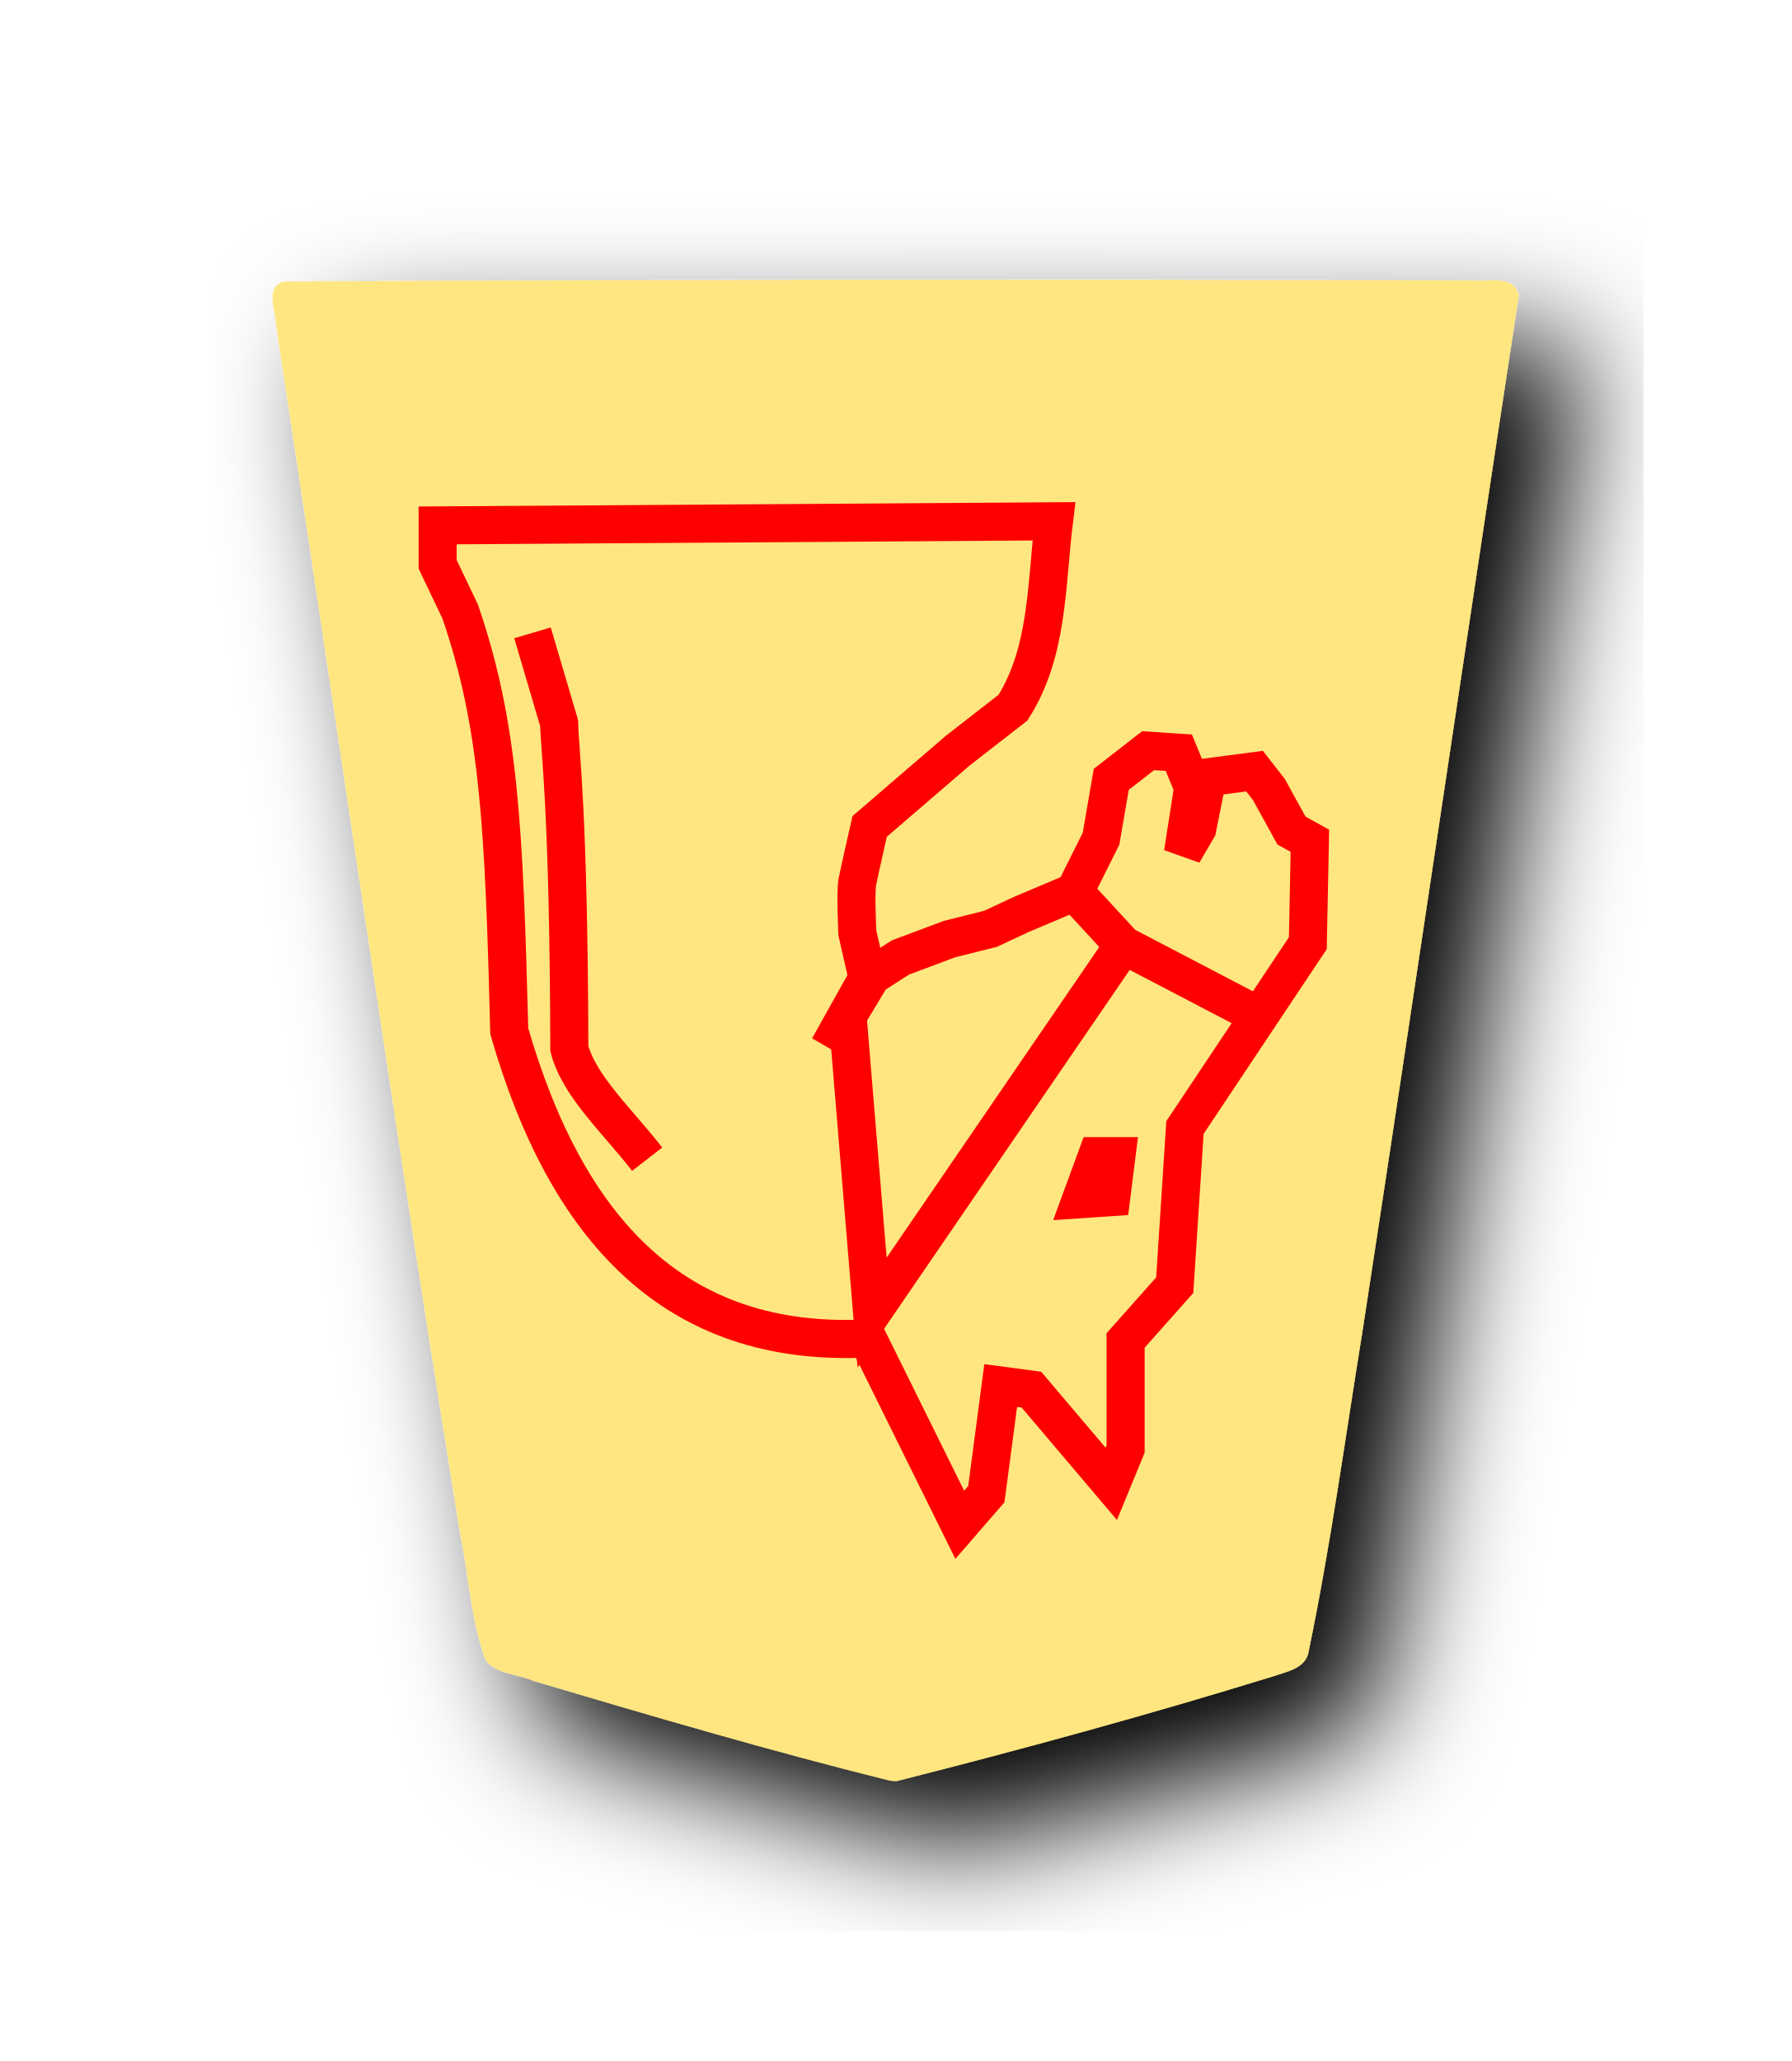
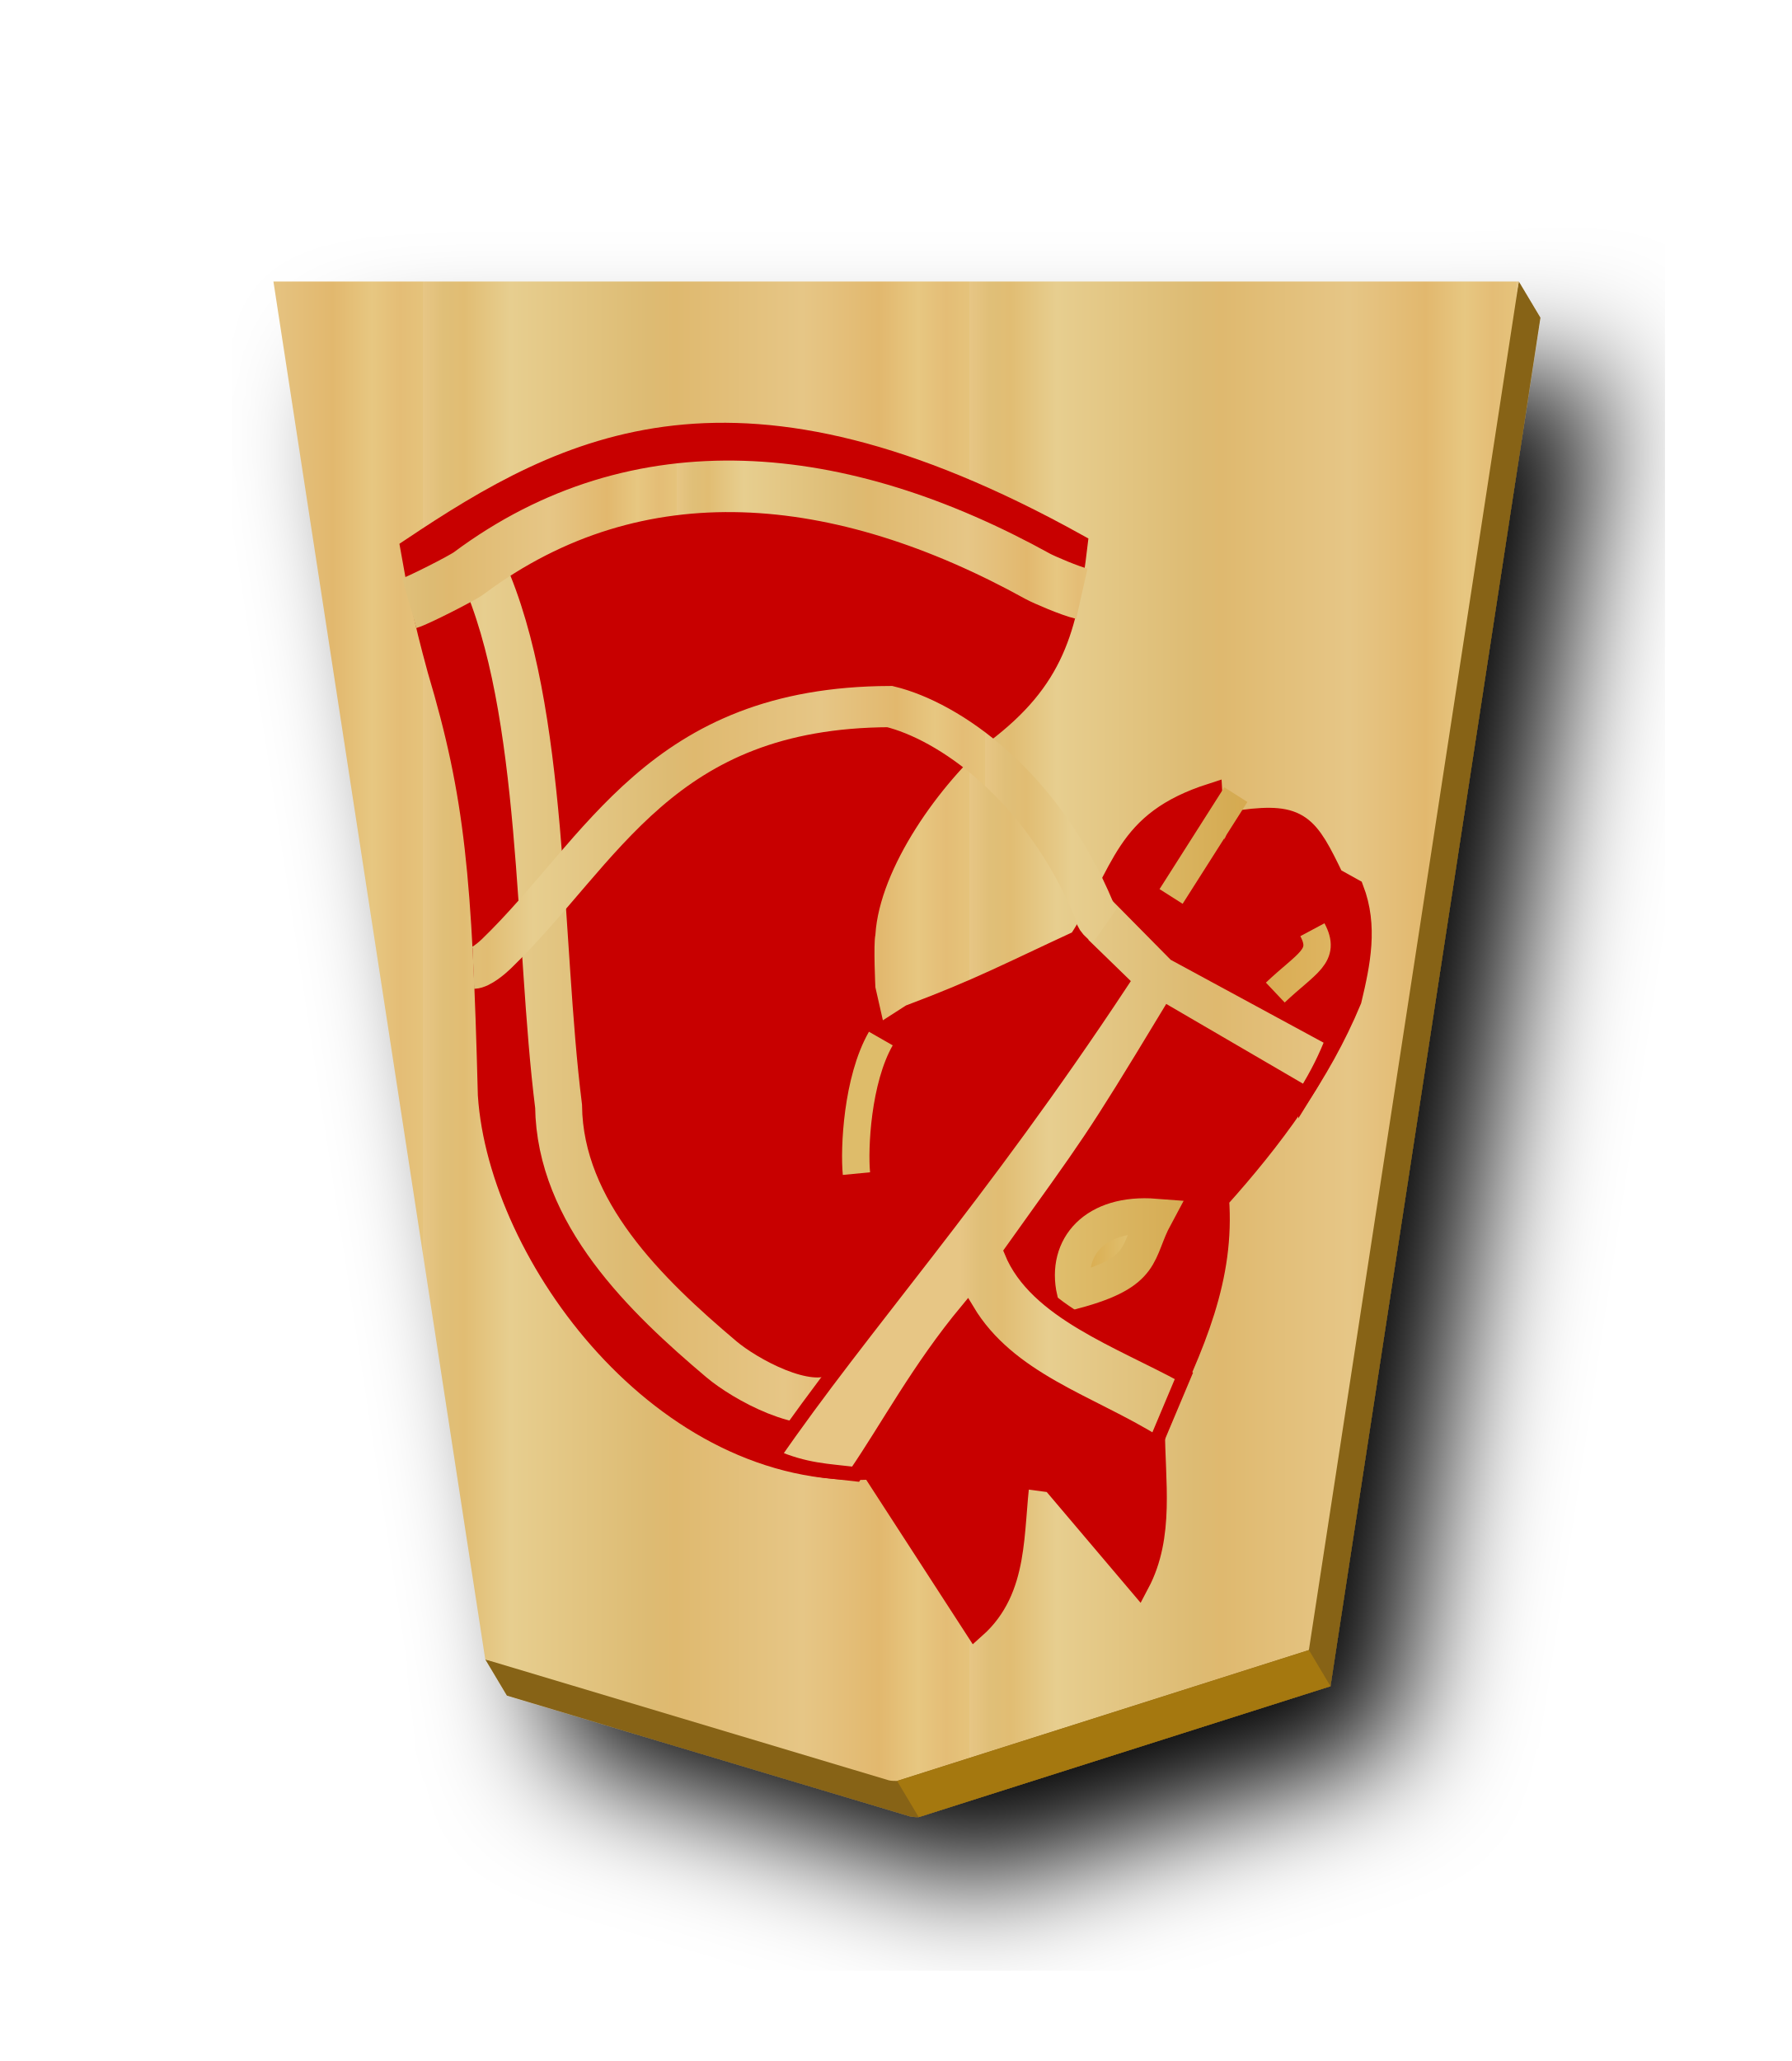
- <svg xmlns="http://www.w3.org/2000/svg" width="52.157" height="60" version="1.1" id="svg1717">
+ <svg xmlns="http://www.w3.org/2000/svg" xmlns:xlink="http://www.w3.org/1999/xlink" width="52.157" height="60" version="1.1" id="svg1717">
  <defs id="defs1721">
    <filter style="color-interpolation-filters:sRGB" id="filter1552">
      <feFlood flood-opacity="0.498" flood-color="rgb(0,0,0)" result="flood" id="feFlood1542" />
      <feComposite in="flood" in2="SourceGraphic" operator="in" result="composite1" id="feComposite1544" />
      <feGaussianBlur in="composite1" stdDeviation="2.5" result="blur" id="feGaussianBlur1546" />
      <feOffset dx="4.57967e-15" dy="4.41314e-15" result="offset" id="feOffset1548" />
      <feComposite in="SourceGraphic" in2="offset" operator="over" result="composite2" id="feComposite1550" />
    </filter>
    <filter style="color-interpolation-filters:sRGB" id="filter1540">
      <feFlood flood-opacity="0.498" flood-color="rgb(0,0,0)" result="flood" id="feFlood1530" />
      <feComposite in="flood" in2="SourceGraphic" operator="in" result="composite1" id="feComposite1532" />
      <feGaussianBlur in="composite1" stdDeviation="2.5" result="blur" id="feGaussianBlur1534" />
      <feOffset dx="4.57967e-15" dy="4.41314e-15" result="offset" id="feOffset1536" />
      <feComposite in="SourceGraphic" in2="offset" operator="over" result="composite2" id="feComposite1538" />
    </filter>
    <filter id="drop-shadow-9">
      <feGaussianBlur in="SourceAlpha" result="blur" stdDeviation="2" id="feGaussianBlur5056" />
      <feOffset result="offsetBlur" dx="2" dy="2" id="feOffset5058" />
      <feBlend in="SourceGraphic" in2="offsetBlur" mode="normal" id="feBlend5060" />
    </filter>
    <filter id="drop-shadow-2">
      <feGaussianBlur in="SourceAlpha" result="blur" stdDeviation="2" id="feGaussianBlur6807" />
      <feOffset result="offsetBlur" dx="2" dy="2" id="feOffset6809" />
      <feBlend in="SourceGraphic" in2="offsetBlur" mode="normal" id="feBlend6811" />
    </filter>
    <filter id="drop-shadow-2-8">
      <feGaussianBlur in="SourceAlpha" result="blur" stdDeviation="2" id="feGaussianBlur6807-2" />
      <feOffset result="offsetBlur" dx="2" dy="2" id="feOffset6809-8" />
      <feBlend in="SourceGraphic" in2="offsetBlur" mode="normal" id="feBlend6811-0" />
    </filter>
    <filter id="drop-shadow-6">
      <feGaussianBlur in="SourceAlpha" result="blur" stdDeviation="2" id="feGaussianBlur5056-9" />
      <feOffset result="offsetBlur" dx="2" dy="2" id="feOffset5058-0" />
      <feBlend in="SourceGraphic" in2="offsetBlur" mode="normal" id="feBlend5060-9" />
    </filter>
    <filter id="drop-shadow-27">
      <feGaussianBlur in="SourceAlpha" result="blur" stdDeviation="2" id="feGaussianBlur5056-5" />
      <feOffset result="offsetBlur" dx="2" dy="2" id="feOffset5058-6" />
      <feBlend in="SourceGraphic" in2="offsetBlur" mode="normal" id="feBlend5060-96" />
    </filter>
    <filter id="drop-shadow-2-88">
      <feGaussianBlur in="SourceAlpha" result="blur" stdDeviation="2" id="feGaussianBlur6807-1" />
      <feOffset result="offsetBlur" dx="2" dy="2" id="feOffset6809-5" />
      <feBlend in="SourceGraphic" in2="offsetBlur" mode="normal" id="feBlend6811-7" />
    </filter>
    <filter id="drop-shadow-2-6">
      <feGaussianBlur in="SourceAlpha" result="blur" stdDeviation="2" id="feGaussianBlur6807-4" />
      <feOffset result="offsetBlur" dx="2" dy="2" id="feOffset6809-6" />
      <feBlend in="SourceGraphic" in2="offsetBlur" mode="normal" id="feBlend6811-8" />
    </filter>
    <filter id="drop-shadow-62">
      <feGaussianBlur in="SourceAlpha" result="blur" stdDeviation="2" id="feGaussianBlur5056-7" />
      <feOffset result="offsetBlur" dx="2" dy="2" id="feOffset5058-9" />
      <feBlend in="SourceGraphic" in2="offsetBlur" mode="normal" id="feBlend5060-1" />
    </filter>
    <filter id="drop-shadow-1">
      <feGaussianBlur in="SourceAlpha" result="blur" stdDeviation="2" id="feGaussianBlur5056-0" />
      <feOffset result="offsetBlur" dx="2" dy="2" id="feOffset5058-7" />
      <feBlend in="SourceGraphic" in2="offsetBlur" mode="normal" id="feBlend5060-4" />
    </filter>
    <filter id="drop-shadow-2-67">
      <feGaussianBlur in="SourceAlpha" result="blur" stdDeviation="2" id="feGaussianBlur6807-7" />
      <feOffset result="offsetBlur" dx="2" dy="2" id="feOffset6809-4" />
      <feBlend in="SourceGraphic" in2="offsetBlur" mode="normal" id="feBlend6811-74" />
    </filter>
    <filter id="drop-shadow-2-86">
      <feGaussianBlur in="SourceAlpha" result="blur" stdDeviation="2" id="feGaussianBlur6807-6" />
      <feOffset result="offsetBlur" dx="2" dy="2" id="feOffset6809-9" />
      <feBlend in="SourceGraphic" in2="offsetBlur" mode="normal" id="feBlend6811-1" />
    </filter>
    <filter id="drop-shadow-22">
      <feGaussianBlur in="SourceAlpha" result="blur" stdDeviation="2" id="feGaussianBlur5056-0-5" />
      <feOffset result="offsetBlur" dx="2" dy="2" id="feOffset5058-0-0" />
      <feBlend in="SourceGraphic" in2="offsetBlur" mode="normal" id="feBlend5060-0" />
    </filter>
    <filter id="drop-shadow-2-8-6">
      <feGaussianBlur in="SourceAlpha" result="blur" stdDeviation="2" id="feGaussianBlur6807-40" />
      <feOffset result="offsetBlur" dx="2" dy="2" id="feOffset6809-4-3" />
      <feBlend in="SourceGraphic" in2="offsetBlur" mode="normal" id="feBlend6811-3" />
    </filter>
    <filter id="drop-shadow-5">
      <feGaussianBlur in="SourceAlpha" result="blur" stdDeviation="2" id="feGaussianBlur5056-6" />
      <feOffset result="offsetBlur" dx="2" dy="2" id="feOffset5058-2" />
      <feBlend in="SourceGraphic" in2="offsetBlur" mode="normal" id="feBlend5060-8" />
    </filter>
    <filter id="drop-shadow-5-9">
      <feGaussianBlur in="SourceAlpha" result="blur" stdDeviation="2" id="feGaussianBlur5056-6-0" />
      <feOffset result="offsetBlur" dx="2" dy="2" id="feOffset5058-2-0" />
      <feBlend in="SourceGraphic" in2="offsetBlur" mode="normal" id="feBlend5060-8-3" />
    </filter>
    <filter id="drop-shadow-2-84">
      <feGaussianBlur in="SourceAlpha" result="blur" stdDeviation="2" id="feGaussianBlur6807-9" />
      <feOffset result="offsetBlur" dx="2" dy="2" id="feOffset6809-5-9" />
      <feBlend in="SourceGraphic" in2="offsetBlur" mode="normal" id="feBlend6811-1-9" />
    </filter>
    <filter id="drop-shadow-2-84-4">
      <feGaussianBlur in="SourceAlpha" result="blur" stdDeviation="2" id="feGaussianBlur6807-9-5" />
      <feOffset result="offsetBlur" dx="2" dy="2" id="feOffset6809-5-7" />
      <feBlend in="SourceGraphic" in2="offsetBlur" mode="normal" id="feBlend6811-1-1" />
    </filter>
    <filter id="drop-shadow-5-1">
      <feGaussianBlur in="SourceAlpha" result="blur" stdDeviation="2" id="feGaussianBlur5056-6-9" />
      <feOffset result="offsetBlur" dx="2" dy="2" id="feOffset5058-2-6" />
      <feBlend in="SourceGraphic" in2="offsetBlur" mode="normal" id="feBlend5060-8-9" />
    </filter>
    <filter id="drop-shadow-5-1-3">
      <feGaussianBlur in="SourceAlpha" result="blur" stdDeviation="2" id="feGaussianBlur5056-6-9-6" />
      <feOffset result="offsetBlur" dx="2" dy="2" id="feOffset5058-2-6-1" />
      <feBlend in="SourceGraphic" in2="offsetBlur" mode="normal" id="feBlend5060-8-9-7" />
    </filter>
    <filter id="drop-shadow-2-84-1">
      <feGaussianBlur in="SourceAlpha" result="blur" stdDeviation="2" id="feGaussianBlur6807-9-0" />
      <feOffset result="offsetBlur" dx="2" dy="2" id="feOffset6809-5-3" />
      <feBlend in="SourceGraphic" in2="offsetBlur" mode="normal" id="feBlend6811-1-0" />
    </filter>
+     <filter id="drop-shadow-5-1-1">
+       <feGaussianBlur in="SourceAlpha" result="blur" stdDeviation="2" id="feGaussianBlur5056-6-9-2" />
+       <feOffset result="offsetBlur" dx="2" dy="2" id="feOffset5058-2-6-6" />
+       <feBlend in="SourceGraphic" in2="offsetBlur" mode="normal" id="feBlend5060-8-9-3" />
+     </filter>
+     <linearGradient id="linearGradient12530">
+       <stop style="stop-color:#dfb459;stop-opacity:1" offset="0" id="stop12526" />
+       <stop id="stop16843" offset="0.042" style="stop-color:#dead54;stop-opacity:1" />
+       <stop id="stop12556" offset="0.093" style="stop-color:#e1b85f;stop-opacity:1" />
+       <stop id="stop12532" offset="0.165" style="stop-color:#dba84d;stop-opacity:1" />
+       <stop style="stop-color:#dfb765;stop-opacity:1" offset="0.305" id="stop12564" />
+       <stop style="stop-color:#d8a94e;stop-opacity:1" offset="0.539" id="stop12558" />
+       <stop id="stop12562" offset="0.586" style="stop-color:#d5ab53;stop-opacity:1" />
+       <stop style="stop-color:#e0bf6e;stop-opacity:1" offset="0.84" id="stop12534" />
+       <stop id="stop16845" offset="0.924" style="stop-color:#daae52;stop-opacity:1" />
+       <stop id="stop12560" offset="0.962" style="stop-color:#d9af57;stop-opacity:1" />
+       <stop style="stop-color:#e1b663;stop-opacity:1" offset="1" id="stop12528" />
+     </linearGradient>
+     <filter id="drop-shadow-5-1-31">
+       <feGaussianBlur in="SourceAlpha" result="blur" stdDeviation="2" id="feGaussianBlur5056-6-9-4" />
+       <feOffset result="offsetBlur" dx="2" dy="2" id="feOffset5058-2-6-5" />
+       <feBlend in="SourceGraphic" in2="offsetBlur" mode="normal" id="feBlend5060-8-9-8" />
+     </filter>
+     <linearGradient xlink:href="#linearGradient12530" id="linearGradient2488" x1="104.094" y1="54.226" x2="152.758" y2="54.226" gradientUnits="userSpaceOnUse" />
+     <linearGradient xlink:href="#linearGradient11760" id="linearGradient2492" gradientUnits="userSpaceOnUse" x1="-57.446" y1="-2.331" x2="-39.653" y2="-2.331" spreadMethod="repeat" />
+     <linearGradient xlink:href="#linearGradient12530" id="linearGradient66878" x1="-135.705" y1="83.095" x2="-106.858" y2="83.095" gradientUnits="userSpaceOnUse" />
+     <linearGradient xlink:href="#linearGradient12530" id="linearGradient66870" x1="-135.705" y1="83.095" x2="-100.814" y2="83.095" gradientUnits="userSpaceOnUse" />
+     <linearGradient xlink:href="#linearGradient11760" id="linearGradient66910" x1="-136.085" y1="99.718" x2="-100.553" y2="99.718" gradientUnits="userSpaceOnUse" spreadMethod="repeat" />
+     <linearGradient xlink:href="#linearGradient12530" id="linearGradient66902" x1="363.308" y1="90.022" x2="381.337" y2="90.022" gradientUnits="userSpaceOnUse" />
+     <linearGradient xlink:href="#linearGradient12530" id="linearGradient66894" x1="10.349" y1="36.113" x2="22.561" y2="36.113" gradientUnits="userSpaceOnUse" />
+     <linearGradient xlink:href="#linearGradient11760" id="linearGradient66926" x1="8.508" y1="26.218" x2="24.751" y2="26.218" gradientUnits="userSpaceOnUse" />
+     <linearGradient xlink:href="#linearGradient11760" id="linearGradient66950" x1="8.569" y1="44.674" x2="20.782" y2="44.674" gradientUnits="userSpaceOnUse" spreadMethod="repeat" />
+     <linearGradient xlink:href="#linearGradient11760" id="linearGradient66942" x1="8.317" y1="36.147" x2="24.006" y2="36.147" gradientUnits="userSpaceOnUse" spreadMethod="repeat" />
+     <filter id="drop-shadow-5-1-6">
+       <feGaussianBlur in="SourceAlpha" result="blur" stdDeviation="2" id="feGaussianBlur5056-6-9-0" />
+       <feOffset result="offsetBlur" dx="2" dy="2" id="feOffset5058-2-6-2" />
+       <feBlend in="SourceGraphic" in2="offsetBlur" mode="normal" id="feBlend5060-8-9-1" />
+     </filter>
+     <filter id="drop-shadow-2-84-1-4">
+       <feGaussianBlur in="SourceAlpha" result="blur" stdDeviation="2" id="feGaussianBlur6807-9-0-2" />
+       <feOffset result="offsetBlur" dx="2" dy="2" id="feOffset6809-5-3-5" />
+       <feBlend in="SourceGraphic" in2="offsetBlur" mode="normal" id="feBlend6811-1-0-4" />
+     </filter>
+     <linearGradient id="linearGradient11760">
+       <stop id="stop11738" offset="0" style="stop-color:#e5c37b;stop-opacity:1" />
+       <stop style="stop-color:#e4bd76;stop-opacity:1" offset="0.042" id="stop11740" />
+       <stop style="stop-color:#e7c781;stop-opacity:1" offset="0.093" id="stop11742" />
+       <stop style="stop-color:#e2b86e;stop-opacity:1" offset="0.165" id="stop11744" />
+       <stop id="stop11746" offset="0.305" style="stop-color:#e6c686;stop-opacity:1" />
+       <stop id="stop11748" offset="0.539" style="stop-color:#dfb96f;stop-opacity:1" />
+       <stop style="stop-color:#ddbb73;stop-opacity:1" offset="0.586" id="stop11750" />
+       <stop id="stop11752" offset="0.84" style="stop-color:#e7ce8f;stop-opacity:1" />
+       <stop style="stop-color:#e1bd73;stop-opacity:1" offset="0.924" id="stop11754" />
+       <stop style="stop-color:#e0bf78;stop-opacity:1" offset="0.962" id="stop11756" />
+       <stop id="stop11758" offset="1" style="stop-color:#e7c685;stop-opacity:1" />
+     </linearGradient>
  </defs>
  <filter id="drop-shadow">
    <feGaussianBlur in="SourceAlpha" result="blur" stdDeviation="2" id="feGaussianBlur1692" />
    <feOffset result="offsetBlur" dx="2" dy="2" id="feOffset1694" />
    <feBlend in="SourceGraphic" in2="offsetBlur" mode="normal" id="feBlend1696" />
  </filter>
  <g style="display:inline" id="g8422" transform="translate(-275.8711,-153.1411)">
-     <g id="g6832-4-7" transform="matrix(0.8941828,0,0,0.8941828,187.1271,134.674)" style="display:inline;filter:url(#drop-shadow-2-84-1);fill:#ffe680">
-       <g id="g6830-3-9" transform="rotate(180,45.5785,23.8125)" style="fill:#ffe680">
-         <path id="path6814-84-3" d="m -37.299,-31.01 c -4.096,1.034 -8.171,2.152 -12.208,3.395 -0.467,0.163 -1.13,0.263 -1.201,0.865 -0.709,3.416 -1.178,6.885 -1.737,10.331 -1.73,11.255 -3.378,22.528 -5.1,33.78 0.155,0.682 1.013,0.424 1.51,0.48 12.894,0.025 25.788,0.03 38.68,-0.033 0.672,-0.156 0.28,-0.952 0.279,-1.409 -2.011,-13.12 -3.876,-26.263 -5.998,-39.366 -0.277,-1.356 -0.348,-2.782 -0.816,-4.087 -0.347,-0.497 -1.073,-0.468 -1.588,-0.704 -3.832,-1.137 -7.673,-2.267 -11.55,-3.231 -0.09,-0.017 -0.18,-0.032 -0.271,-0.021 z" style="fill:#ffe680" />
+     <g style="display:inline;fill:#654b13;fill-opacity:1;filter:url(#drop-shadow-2-84-1)" transform="matrix(0.8941828,0,0,0.8941828,187.9361,136.0223)" id="g2498">
+       <g style="fill:#654b13;fill-opacity:1" transform="rotate(180,45.5785,23.8125)" id="g2496">
+         <path style="fill:#876419;fill-opacity:1;stroke-width:0.894" d="M 44.223 8.195 L 44.012 9.248 L 8.59 9.248 L 14.613 48.424 L 14.129 48.309 L 14.758 49.363 L 26.506 52.881 C 26.589 52.904 26.678 52.895 26.748 52.9 L 38.738 49.09 L 44.852 9.248 L 44.223 8.195 z " transform="matrix(-1.11834,0,0,-1.11834,-7.184226,28.48035)" id="path2494" />
      </g>
    </g>
-     <g id="g10605" transform="matrix(-0.4263592,0,0,-0.4263592,260.4128,222.9276)" style="display:inline;stroke:#ff0000;stroke-width:2.599;stroke-miterlimit:4;stroke-dasharray:none">
-       <path id="path10595" d="m -112.144,62.364 -0.979,2.377 v 7.411 l -3.356,3.775 -0.699,10.767 -8.39,12.585 -0.14,6.992 1.258,0.699 1.538,2.797 0.979,1.258 3.216,-0.419 0.699,-3.496 0.979,-1.678 -0.699,4.475 0.979,2.377 2.097,0.14 2.517,-1.958 0.699,-4.055 1.818,-3.636 3.636,-1.538 2.097,-0.979 2.797,-0.699 3.356,-1.258 1.958,-1.258 2.936,-4.894 -2.657,4.754 0.699,3.076 c 0,0 0.14,2.797 0,3.496 -0.14,0.699 -0.839,3.775 -0.839,3.775 l -6.013,5.174 -3.775,2.936 c -2.415,3.807 -2.26,8.363 -2.797,12.725 l 42.089,-0.28 v -2.657 l -1.538,-3.216 c -2.688,-7.818 -2.996,-14.833 -3.356,-28.665 -3.891,-13.476 -11.271,-21.647 -24.47,-20.975 l -6.292,-12.725 -1.818,2.097 -0.979,7.411 -2.097,-0.28 z" style="fill:none;stroke:#ff0000;stroke-width:2.599;stroke-linecap:butt;stroke-linejoin:miter;stroke-miterlimit:4;stroke-dasharray:none;stroke-opacity:1" />
-       <path id="path10597" d="m -94.106,94.665 -1.705,-20.611 -17.172,25.086 0.14,0.419" style="fill:none;stroke:#ff0000;stroke-width:2.599;stroke-linecap:butt;stroke-linejoin:miter;stroke-miterlimit:4;stroke-dasharray:none;stroke-opacity:1" />
-       <path id="path10599" d="m -122.352,94.246 9.369,4.894 3.356,3.636" style="fill:none;stroke:#ff0000;stroke-width:2.599;stroke-linecap:butt;stroke-linejoin:miter;stroke-miterlimit:4;stroke-dasharray:none;stroke-opacity:1" />
-       <path id="path10601" d="m -110.088,81.801 -2.056,0.14 -0.351,2.797 h 1.33 z" style="fill:#000000;stroke:#ff0000;stroke-width:2.599;stroke-linecap:butt;stroke-linejoin:miter;stroke-miterlimit:4;stroke-dasharray:none;stroke-opacity:1" />
-       <path id="path10603" d="m -80.451,84.53 c 1.985,2.564 4.656,4.987 5.314,7.551 0.047,16.485 0.653,20.229 0.699,22.233 l 1.818,6.153" style="fill:none;stroke:#ff0000;stroke-width:2.599;stroke-linecap:butt;stroke-linejoin:miter;stroke-miterlimit:4;stroke-dasharray:none;stroke-opacity:1" />
+     <g id="g6832-4-7" transform="matrix(0.8941828,0,0,0.8941828,187.1271,134.674)" style="display:inline;fill-opacity:1;fill:url(#linearGradient2488)">
+       <g id="g6830-3-9" transform="rotate(180,45.5785,23.8125)" style="fill-opacity:1;fill:url(#linearGradient2488);">
+         <path id="path6814-84-3" d="m -37.299,-31.01 -13.409,4.26 -6.837,44.558 40.553,5e-6 -6.898,-44.862 -13.138,-3.935 c -0.093,-0.026 -0.193,-0.015 -0.271,-0.021 z" style="fill:url(#linearGradient2492);fill-opacity:1.0" />
+       </g>
+     </g>
+     <path style="fill:#a5780f;stroke:none;stroke-width:1px;stroke-linecap:butt;stroke-linejoin:miter;stroke-opacity:1;fill-opacity:1" d="m 301.991,204.988 0.629,1.053 11.99,-3.811 -0.629,-1.052 z" id="path2523" />
+     <g transform="rotate(-180,164.2817,106.8335)" id="g45515">
+       <g transform="matrix(1.138358,0,0,1.138358,-2.681382,-8.614948)" id="g12482-3">
+         <g style="display:inline" id="g8333-1" transform="matrix(0.7005504,0,0,0.7005504,-244.8044,-23.95103)">
+           <g style="stroke-width:1.386;stroke-miterlimit:4;stroke-dasharray:none" transform="matrix(0.5770575,0,0,0.5770575,442.0274,27.09883)" id="g8329-9">
+             <path style="fill:#c80000;stroke:#c80000;stroke-width:1.386;stroke-linecap:butt;stroke-linejoin:miter;stroke-miterlimit:4;stroke-dasharray:none;stroke-opacity:1;fill-opacity:1" d="m -112.144,62.364 c -1.6,3.019 -0.979,6.472 -0.979,9.788 -2.637,5.433 -4.421,9.611 -4.055,14.542 -3.426,3.817 -6.439,7.882 -8.39,12.585 -0.556,2.331 -1.037,4.661 -0.14,6.992 l 1.258,0.699 c 1.623,3.364 2.101,4.109 5.733,3.636 2.001,-6.201 1.731,-2.138 1.958,1.678 5.562,-1.791 5.436,-4.784 8.354,-9.286 4.416,-2.04 6.332,-3.073 10.663,-4.697 l 1.958,-1.258 2.936,-4.894 -2.657,4.754 0.699,3.076 c 0,0 0.14,2.797 0,3.496 -0.295,4.507 -4.288,9.949 -7.519,12.729 -4.418,3.365 -5.27,6.49 -5.905,11.881 21.57,11.971 32.153,6.364 42.089,-0.28 -0.435,-2.472 -0.771,-4.234 -1.702,-7.638 -2.388,-8.008 -2.832,-13.068 -3.192,-26.9 -0.667,-10.141 -11.049,-24.316 -24.248,-23.643 l -6.515,-10.056 c -2.743,2.442 -2.342,6.067 -2.797,9.508 l -2.097,-0.28 z" id="path8321-4" />
+             <path style="fill:none;stroke:#debc6a;stroke-width:1.732;stroke-linecap:butt;stroke-linejoin:miter;stroke-miterlimit:4;stroke-dasharray:none;stroke-opacity:1" d="m -95.839,96.831 c 1.504,-2.624 1.695,-6.973 1.543,-8.544" id="path8323-9" />
+             <path style="fill:url(#linearGradient66878);fill-opacity:1;stroke:url(#linearGradient66870);stroke-width:2.236;stroke-linecap:butt;stroke-linejoin:miter;stroke-miterlimit:4;stroke-dasharray:none;stroke-opacity:1" d="m -108.086,80.845 c -4.597,1.233 -3.885,2.46 -5.113,4.739 3.794,0.296 5.742,-1.934 5.113,-4.739 z" id="path8325-3" />
+             <path style="fill:none;stroke:url(#linearGradient66910);stroke-width:2.968;stroke-linecap:butt;stroke-linejoin:miter;stroke-miterlimit:4;stroke-dasharray:none;stroke-opacity:1" d="m -93.159,74.22 c 1.994,-1.137 5.955,1.095 7.399,2.315 4.785,4.041 10.223,9.278 10.309,16.017 1.316,10.47 0.825,25.073 4.797,33.888" id="path8327-7" />
+           </g>
+           <path id="path8331-9" d="m 373.761,91.88 2.364,-3.717" style="fill:none;stroke:url(#linearGradient66902);stroke-width:0.999;stroke-linecap:butt;stroke-linejoin:miter;stroke-miterlimit:4;stroke-dasharray:none;stroke-opacity:1" />
+         </g>
+         <path id="path8331-6-1" d="m 15.076,36.961 c -0.362,-0.676 0.138,-0.84 0.949,-1.607" style="display:inline;fill:none;fill-opacity:1;stroke:url(#linearGradient66894);stroke-width:0.7;stroke-linecap:butt;stroke-linejoin:miter;stroke-miterlimit:4;stroke-dasharray:none;stroke-opacity:1" />
+       </g>
+       <path style="display:inline;fill:url(#linearGradient66926);fill-opacity:1;stroke:#c80000;stroke-width:0.417;stroke-linecap:butt;stroke-linejoin:miter;stroke-miterlimit:4;stroke-dasharray:none;stroke-opacity:1" d="m 14.683,28.695 3.981,2.321 c 2.292,-3.793 2.303,-3.728 4.583,-6.924 C 22.543,22.349 20.115,21.501 18.221,20.472 l 0.82,-1.948 c 1.904,1.19 4.275,1.825 5.49,3.857 1.411,-1.697 2.315,-3.407 3.249,-4.771 0.808,0.098 1.456,0.103 2.409,0.517 -2.615,3.801 -5.993,7.511 -10.153,13.808 l 1.228,1.194 -0.86,1.572 -1.925,-1.949 -4.587,-2.486 c 0.187,-0.486 0.435,-1.001 0.791,-1.572 z" id="path8339" />
+       <path id="path17735" d="m 21.193,43.242 c 0.333,0.075 1.114,0.413 1.273,0.5 5.753,3.181 11.644,3.772 16.573,0.099 0.21,-0.156 1.518,-0.815 1.735,-0.876" style="fill:none;stroke:url(#linearGradient66950);stroke-width:1.5;stroke-linecap:butt;stroke-linejoin:miter;stroke-miterlimit:4;stroke-dasharray:none;stroke-opacity:1" />
+       <path id="path17737" d="m 20.526,33.571 c 0.311,0.217 0.257,0.337 0.3,0.44 1.541,3.702 4.262,5.531 5.96,5.945 6.677,-0.028 8.327,-4.171 11.46,-7.204 0.129,-0.125 0.463,-0.406 0.664,-0.414" style="fill:none;fill-opacity:1;stroke:url(#linearGradient66942);stroke-width:1.2;stroke-linecap:butt;stroke-linejoin:miter;stroke-miterlimit:4;stroke-dasharray:none;stroke-opacity:1" />
    </g>
  </g>
</svg>
